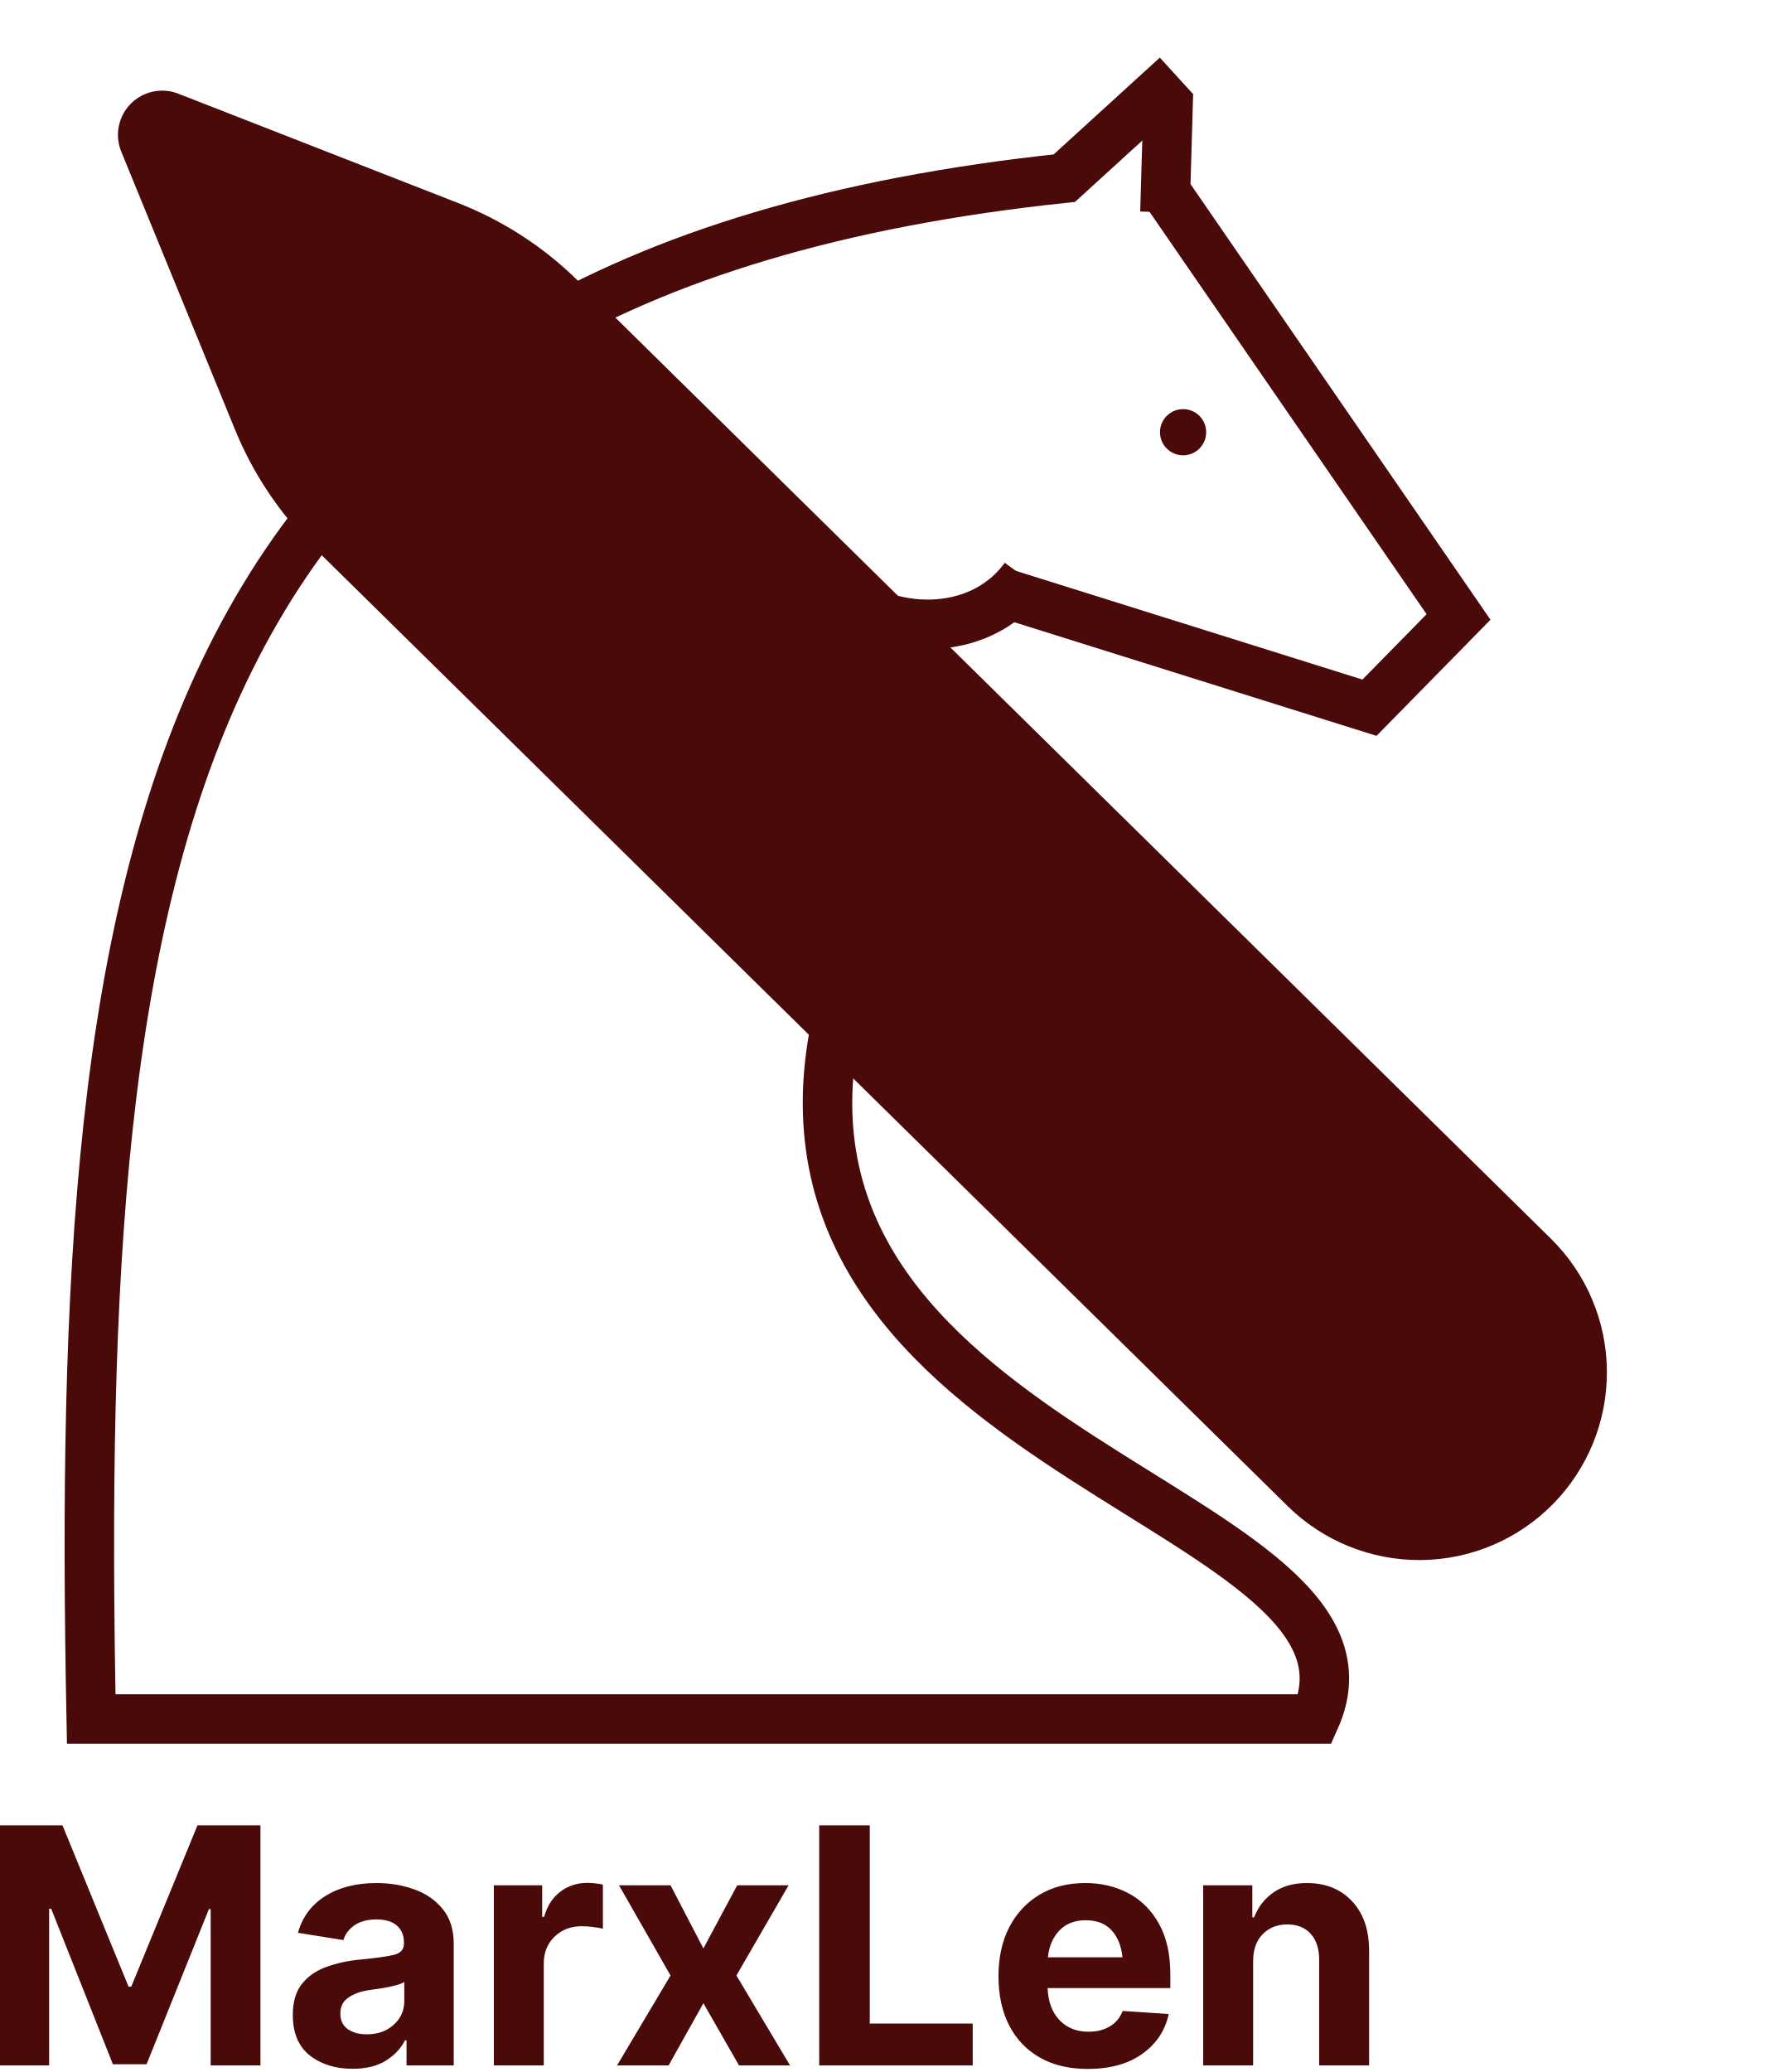
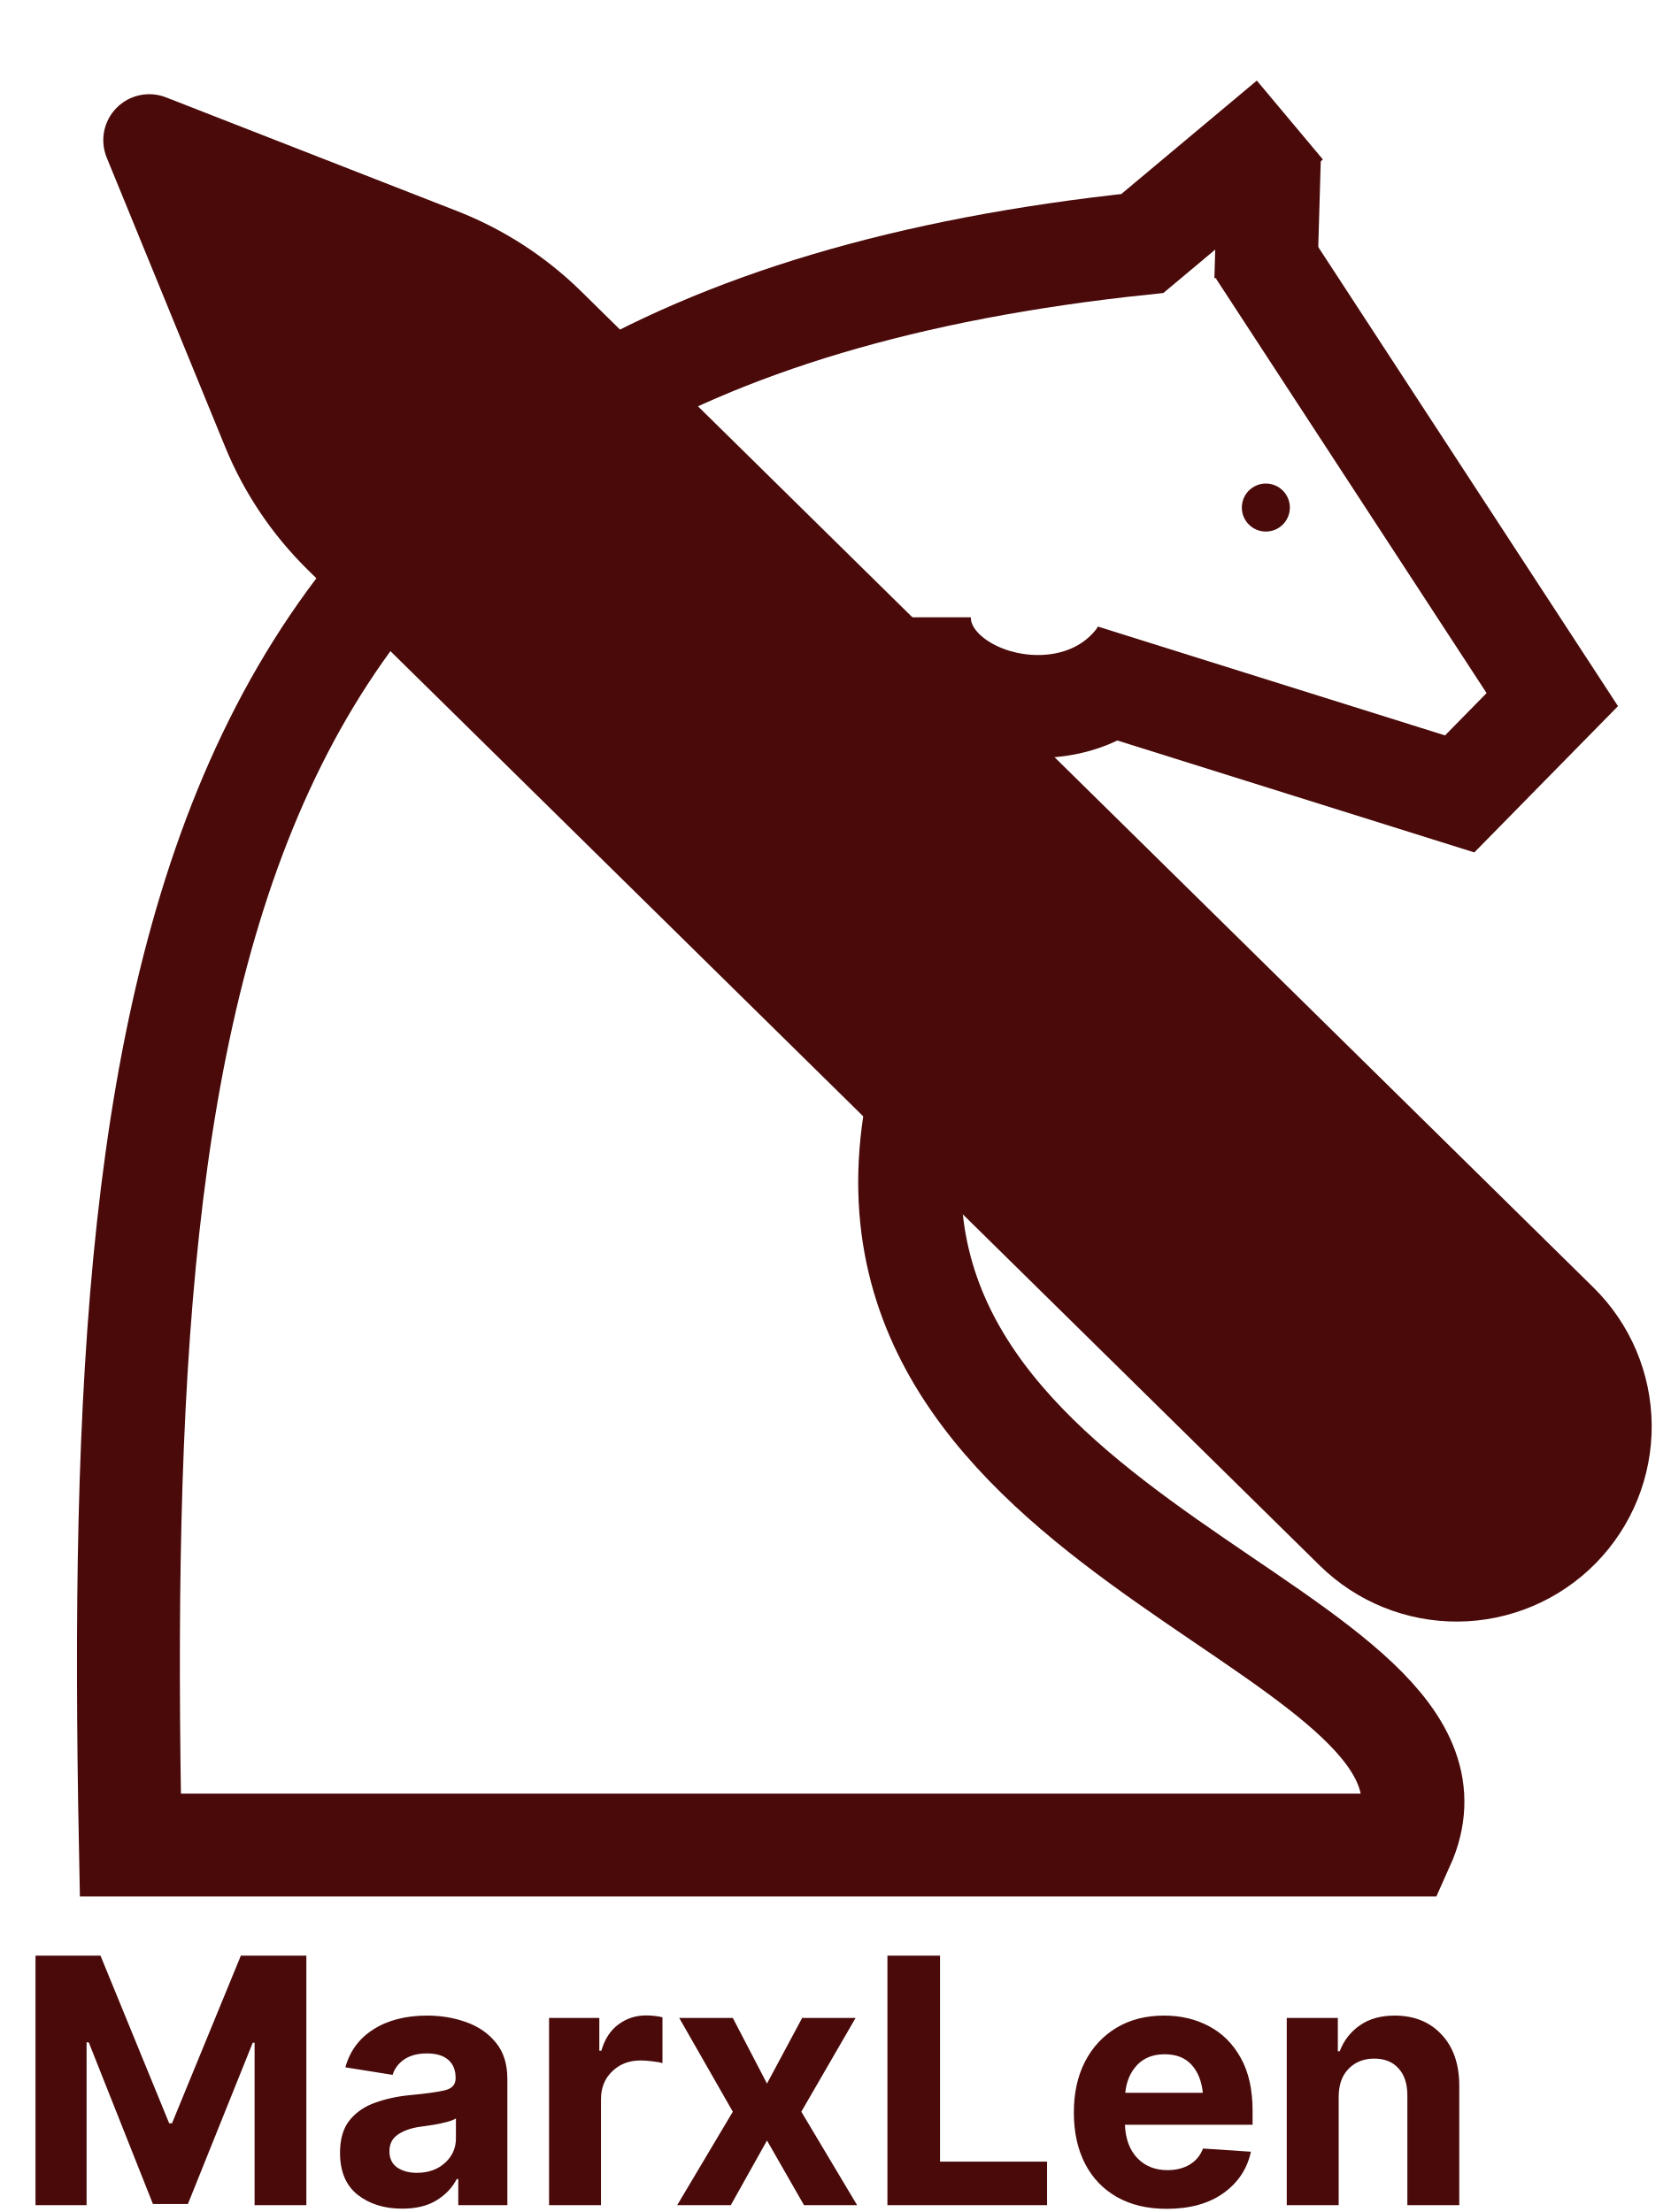
- <svg xmlns="http://www.w3.org/2000/svg" width="535" height="628" viewBox="0 0 535 628" fill="none">
-   <path d="M356.652 23L322.652 54C47.152 83 22.524 257.247 27.652 521H398.652C427.152 457.5 230.152 442 252.652 314.5" stroke="#4A0A0A" stroke-width="15" />
-   <path d="M353.652 58.5L442.152 187L415.152 214.5L305.152 180" stroke="#4A0A0A" stroke-width="15" />
-   <path d="M310.652 175C291.652 201 246.652 188 246.652 163" stroke="#4A0A0A" stroke-width="15" />
-   <circle cx="358.652" cy="131" r="7" fill="#4A0A0A" />
-   <line x1="354.203" y1="28.219" x2="353.149" y2="64.328" stroke="#4A0A0A" stroke-width="15" />
-   <path d="M138.904 61.55L54.047 28.39C51.603 27.434 48.932 27.217 46.366 27.765C43.8 28.312 41.451 29.601 39.61 31.471C37.769 33.342 36.518 35.711 36.011 38.286C35.504 40.861 35.764 43.527 36.759 45.956L71.269 130.273C76.774 143.717 84.953 155.902 95.31 166.09L390.362 456.498C401.112 467.079 415.626 472.955 430.71 472.835C445.794 472.715 460.212 466.607 470.793 455.856C481.374 445.105 487.25 430.592 487.13 415.508C487.01 400.424 480.902 386.006 470.151 375.425L175.099 84.99C164.746 74.806 152.432 66.832 138.904 61.55Z" fill="#4A0A0A" />
-   <path d="M0 553.246H18.945L38.965 602.123H39.795L59.863 553.246H78.955V626H63.867V578.637H63.33L44.434 625.658H34.228L15.527 578.539H14.893V626H0V553.246ZM106.885 627.025C101.676 627.025 97.347 625.674 93.897 622.973C90.478 620.238 88.769 616.169 88.769 610.766C88.769 606.697 89.713 603.507 91.602 601.195C93.522 598.852 96.045 597.143 99.17 596.068C102.295 594.962 105.648 594.245 109.229 593.92C113.981 593.464 117.367 592.992 119.385 592.504C121.436 591.983 122.461 590.844 122.461 589.086V588.842C122.461 586.596 121.745 584.854 120.312 583.617C118.88 582.38 116.813 581.762 114.111 581.762C111.41 581.762 109.196 582.348 107.471 583.52C105.778 584.691 104.655 586.189 104.102 588.012L90.332 585.814C91.634 581.062 94.368 577.367 98.535 574.73C102.734 572.061 107.943 570.727 114.16 570.727C118.197 570.727 121.989 571.361 125.537 572.631C129.118 573.9 132.015 575.902 134.229 578.637C136.442 581.339 137.549 584.854 137.549 589.184V626H123.242V618.383H122.803C121.468 620.954 119.482 623.038 116.846 624.633C114.242 626.228 110.921 627.025 106.885 627.025ZM103.174 610.277C103.174 612.361 103.923 613.939 105.42 615.014C106.95 616.055 108.87 616.576 111.182 616.576C114.502 616.576 117.22 615.616 119.336 613.695C121.484 611.775 122.559 609.382 122.559 606.518V600.707C121.973 601.098 121.045 601.456 119.775 601.781C118.538 602.107 117.22 602.383 115.82 602.611C114.421 602.807 113.167 602.986 112.061 603.148C109.391 603.539 107.243 604.304 105.615 605.443C103.988 606.55 103.174 608.161 103.174 610.277ZM149.707 626V571.41H164.355V580.98H164.941C165.918 577.595 167.578 575.04 169.922 573.314C172.266 571.557 174.967 570.678 178.027 570.678C178.776 570.678 179.59 570.727 180.469 570.824C181.348 570.922 182.113 571.052 182.764 571.215V584.594C182.048 584.366 181.055 584.187 179.785 584.057C178.548 583.894 177.409 583.812 176.367 583.812C173.047 583.812 170.296 584.87 168.115 586.986C165.934 589.07 164.844 591.788 164.844 595.141V626H149.707ZM203.271 571.41L213.232 590.551L223.486 571.41H239.062L223.242 598.754L239.502 626H224.023L213.232 607.152L202.686 626H187.061L203.271 598.754L187.646 571.41H203.271ZM248.34 626V553.246H263.672V613.305H294.873V626H248.34ZM329.736 627.074C324.137 627.074 319.32 625.935 315.283 623.656C311.247 621.378 308.138 618.139 305.957 613.939C303.776 609.708 302.686 604.711 302.686 598.949C302.686 593.35 303.76 588.435 305.908 584.203C308.089 579.971 311.149 576.667 315.088 574.291C319.027 571.915 323.665 570.727 329.004 570.727C333.822 570.727 338.167 571.752 342.041 573.803C345.947 575.854 349.04 578.93 351.318 583.031C353.63 587.133 354.785 592.276 354.785 598.461V602.562H317.578C317.741 606.697 318.945 609.936 321.191 612.279C323.438 614.623 326.367 615.795 329.98 615.795C332.487 615.795 334.635 615.258 336.426 614.184C338.249 613.109 339.551 611.547 340.332 609.496L354.297 610.424C353.223 615.437 350.537 619.473 346.24 622.533C341.976 625.561 336.475 627.074 329.736 627.074ZM317.676 593.236H340.283C339.925 589.786 338.818 587.051 336.963 585.033C335.107 583.015 332.503 582.006 329.15 582.006C325.765 582.006 323.079 583.064 321.094 585.18C319.141 587.263 318.001 589.949 317.676 593.236ZM379.883 594.457V626H364.746V571.41H379.639V581.127H380.176C381.413 577.937 383.382 575.414 386.084 573.559C388.786 571.671 392.155 570.727 396.191 570.727C401.888 570.727 406.445 572.566 409.863 576.244C413.314 579.89 415.039 584.903 415.039 591.283V626H399.902V593.969C399.902 590.616 399.04 587.995 397.314 586.107C395.622 584.219 393.262 583.275 390.234 583.275C387.174 583.275 384.684 584.268 382.764 586.254C380.843 588.207 379.883 590.941 379.883 594.457Z" fill="#4A0A0A" />
+ <svg xmlns="http://www.w3.org/2000/svg" width="487" height="645" viewBox="0 0 487 645" fill="none">
+   <path d="M376 35L333 71C57.5 100 32.871 274.247 38 538H409C437.5 474.5 244.5 452 267 324.5" stroke="#4A0A0A" stroke-width="30" />
+   <path d="M367 73L452.5 204L425.5 231.5L315.5 197" stroke="#4A0A0A" stroke-width="30" />
+   <path d="M332 191.895C313 217.669 268 204.782 268 180" stroke="#4A0A0A" stroke-width="30" />
+   <circle cx="369" cy="148" r="7" fill="#4A0A0A" />
+   <line x1="370.047" y1="45.438" x2="368.994" y2="81.547" stroke="#4A0A0A" stroke-width="30" />
+   <path d="M133.251 61.55L48.395 28.39C45.951 27.434 43.28 27.217 40.714 27.765C38.147 28.312 35.798 29.601 33.958 31.471C32.117 33.342 30.866 35.711 30.359 38.286C29.852 40.861 30.112 43.527 31.107 45.956L65.616 130.273C71.121 143.717 79.301 155.902 89.657 166.09L384.709 456.498C395.46 467.079 409.974 472.955 425.058 472.835C440.142 472.715 454.56 466.607 465.141 455.856C475.721 445.105 481.598 430.592 481.478 415.508C481.357 400.424 475.25 386.006 464.499 375.425L169.447 84.99C159.093 74.806 146.779 66.832 133.251 61.55Z" fill="#4A0A0A" />
+   <path d="M10.348 570.246H29.293L49.312 619.123H50.143L70.211 570.246H89.303V643H74.215V595.637H73.678L54.781 642.658H44.576L25.875 595.539H25.24V643H10.348V570.246ZM117.232 644.025C112.024 644.025 107.695 642.674 104.244 639.973C100.826 637.238 99.117 633.169 99.117 627.766C99.117 623.697 100.061 620.507 101.949 618.195C103.87 615.852 106.393 614.143 109.518 613.068C112.643 611.962 115.995 611.245 119.576 610.92C124.329 610.464 127.714 609.992 129.732 609.504C131.783 608.983 132.809 607.844 132.809 606.086V605.842C132.809 603.596 132.092 601.854 130.66 600.617C129.228 599.38 127.161 598.762 124.459 598.762C121.757 598.762 119.544 599.348 117.818 600.52C116.126 601.691 115.003 603.189 114.449 605.012L100.68 602.814C101.982 598.062 104.716 594.367 108.883 591.73C113.082 589.061 118.29 587.727 124.508 587.727C128.544 587.727 132.337 588.361 135.885 589.631C139.466 590.9 142.363 592.902 144.576 595.637C146.79 598.339 147.896 601.854 147.896 606.184V643H133.59V635.383H133.15C131.816 637.954 129.83 640.038 127.193 641.633C124.589 643.228 121.269 644.025 117.232 644.025ZM113.521 627.277C113.521 629.361 114.27 630.939 115.768 632.014C117.298 633.055 119.218 633.576 121.529 633.576C124.85 633.576 127.568 632.616 129.684 630.695C131.832 628.775 132.906 626.382 132.906 623.518V617.707C132.32 618.098 131.393 618.456 130.123 618.781C128.886 619.107 127.568 619.383 126.168 619.611C124.768 619.807 123.515 619.986 122.408 620.148C119.739 620.539 117.591 621.304 115.963 622.443C114.335 623.55 113.521 625.161 113.521 627.277ZM160.055 643V588.41H174.703V597.98H175.289C176.266 594.595 177.926 592.04 180.27 590.314C182.613 588.557 185.315 587.678 188.375 587.678C189.124 587.678 189.938 587.727 190.816 587.824C191.695 587.922 192.46 588.052 193.111 588.215V601.594C192.395 601.366 191.402 601.187 190.133 601.057C188.896 600.894 187.757 600.812 186.715 600.812C183.395 600.812 180.644 601.87 178.463 603.986C176.282 606.07 175.191 608.788 175.191 612.141V643H160.055ZM213.619 588.41L223.58 607.551L233.834 588.41H249.41L233.59 615.754L249.85 643H234.371L223.58 624.152L213.033 643H197.408L213.619 615.754L197.994 588.41H213.619ZM258.688 643V570.246H274.02V630.305H305.221V643H258.688ZM340.084 644.074C334.485 644.074 329.667 642.935 325.631 640.656C321.594 638.378 318.486 635.139 316.305 630.939C314.124 626.708 313.033 621.711 313.033 615.949C313.033 610.35 314.107 605.435 316.256 601.203C318.437 596.971 321.497 593.667 325.436 591.291C329.374 588.915 334.013 587.727 339.352 587.727C344.169 587.727 348.515 588.752 352.389 590.803C356.295 592.854 359.387 595.93 361.666 600.031C363.977 604.133 365.133 609.276 365.133 615.461V619.562H327.926C328.089 623.697 329.293 626.936 331.539 629.279C333.785 631.623 336.715 632.795 340.328 632.795C342.835 632.795 344.983 632.258 346.773 631.184C348.596 630.109 349.898 628.547 350.68 626.496L364.645 627.424C363.57 632.437 360.885 636.473 356.588 639.533C352.324 642.561 346.822 644.074 340.084 644.074ZM328.023 610.236H350.631C350.273 606.786 349.166 604.051 347.311 602.033C345.455 600.015 342.851 599.006 339.498 599.006C336.113 599.006 333.427 600.064 331.441 602.18C329.488 604.263 328.349 606.949 328.023 610.236ZM390.23 611.457V643H375.094V588.41H389.986V598.127H390.523C391.76 594.937 393.73 592.414 396.432 590.559C399.133 588.671 402.503 587.727 406.539 587.727C412.236 587.727 416.793 589.566 420.211 593.244C423.661 596.89 425.387 601.903 425.387 608.283V643H410.25V610.969C410.25 607.616 409.387 604.995 407.662 603.107C405.969 601.219 403.609 600.275 400.582 600.275C397.522 600.275 395.032 601.268 393.111 603.254C391.191 605.207 390.23 607.941 390.23 611.457Z" fill="#4A0A0A" />
</svg>
